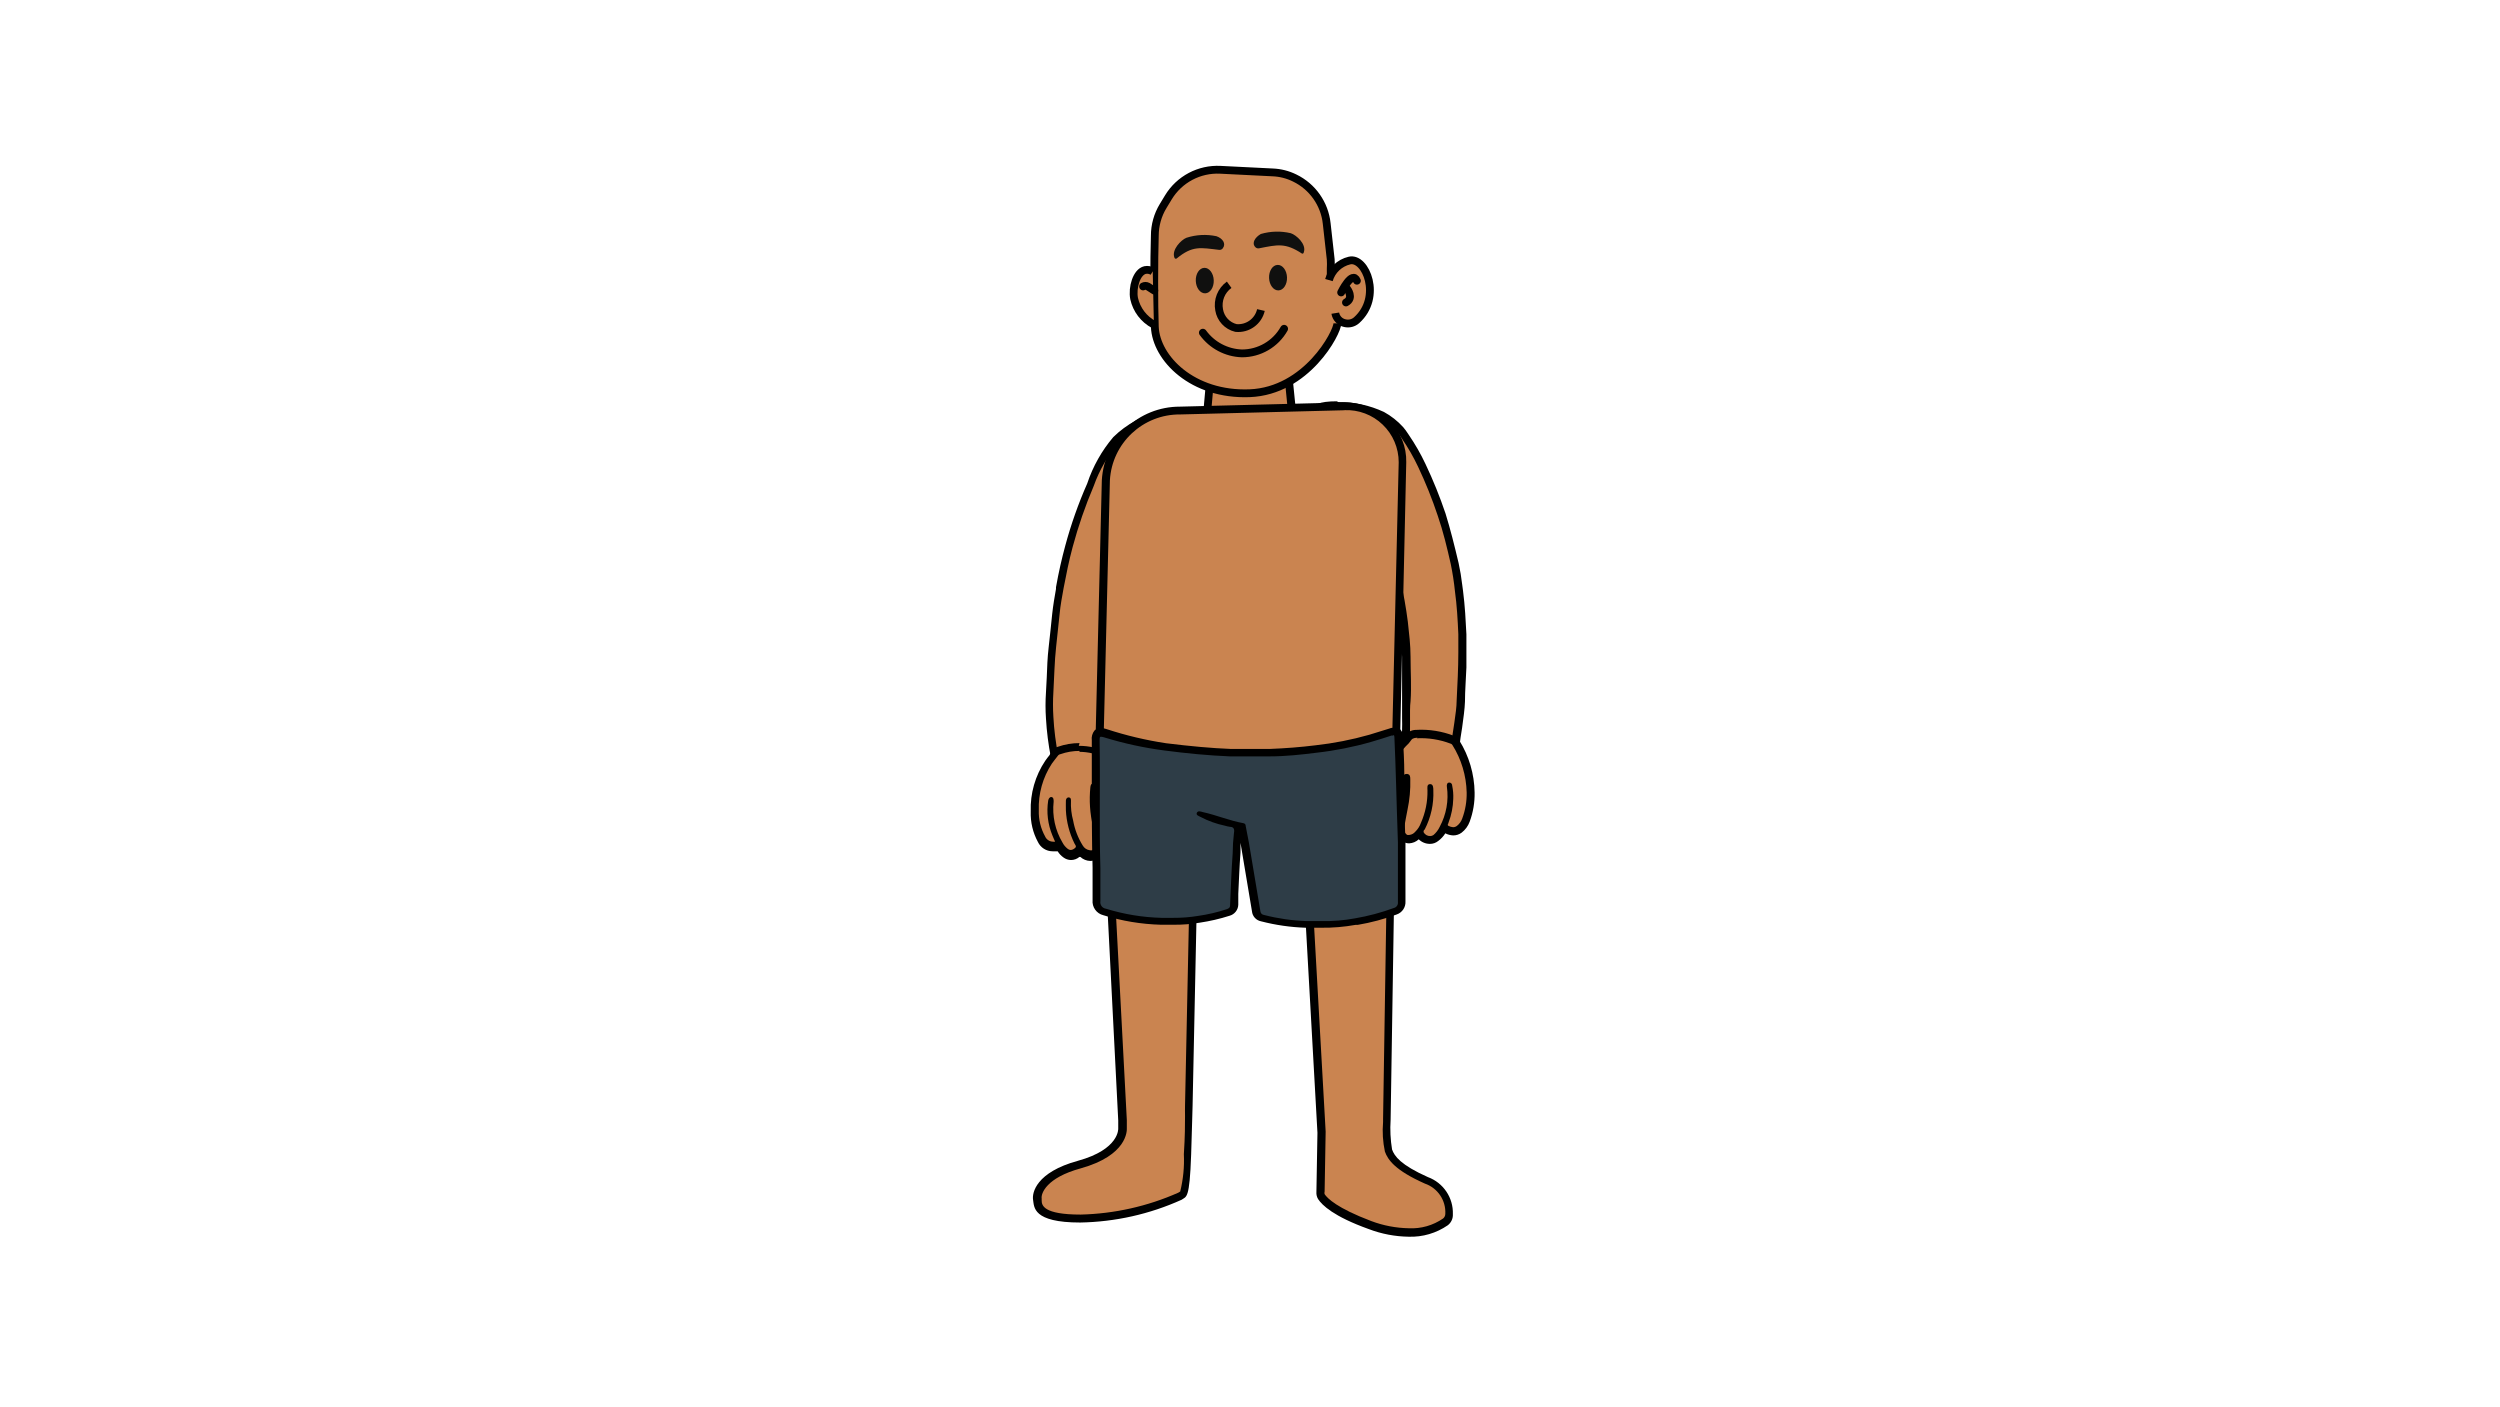
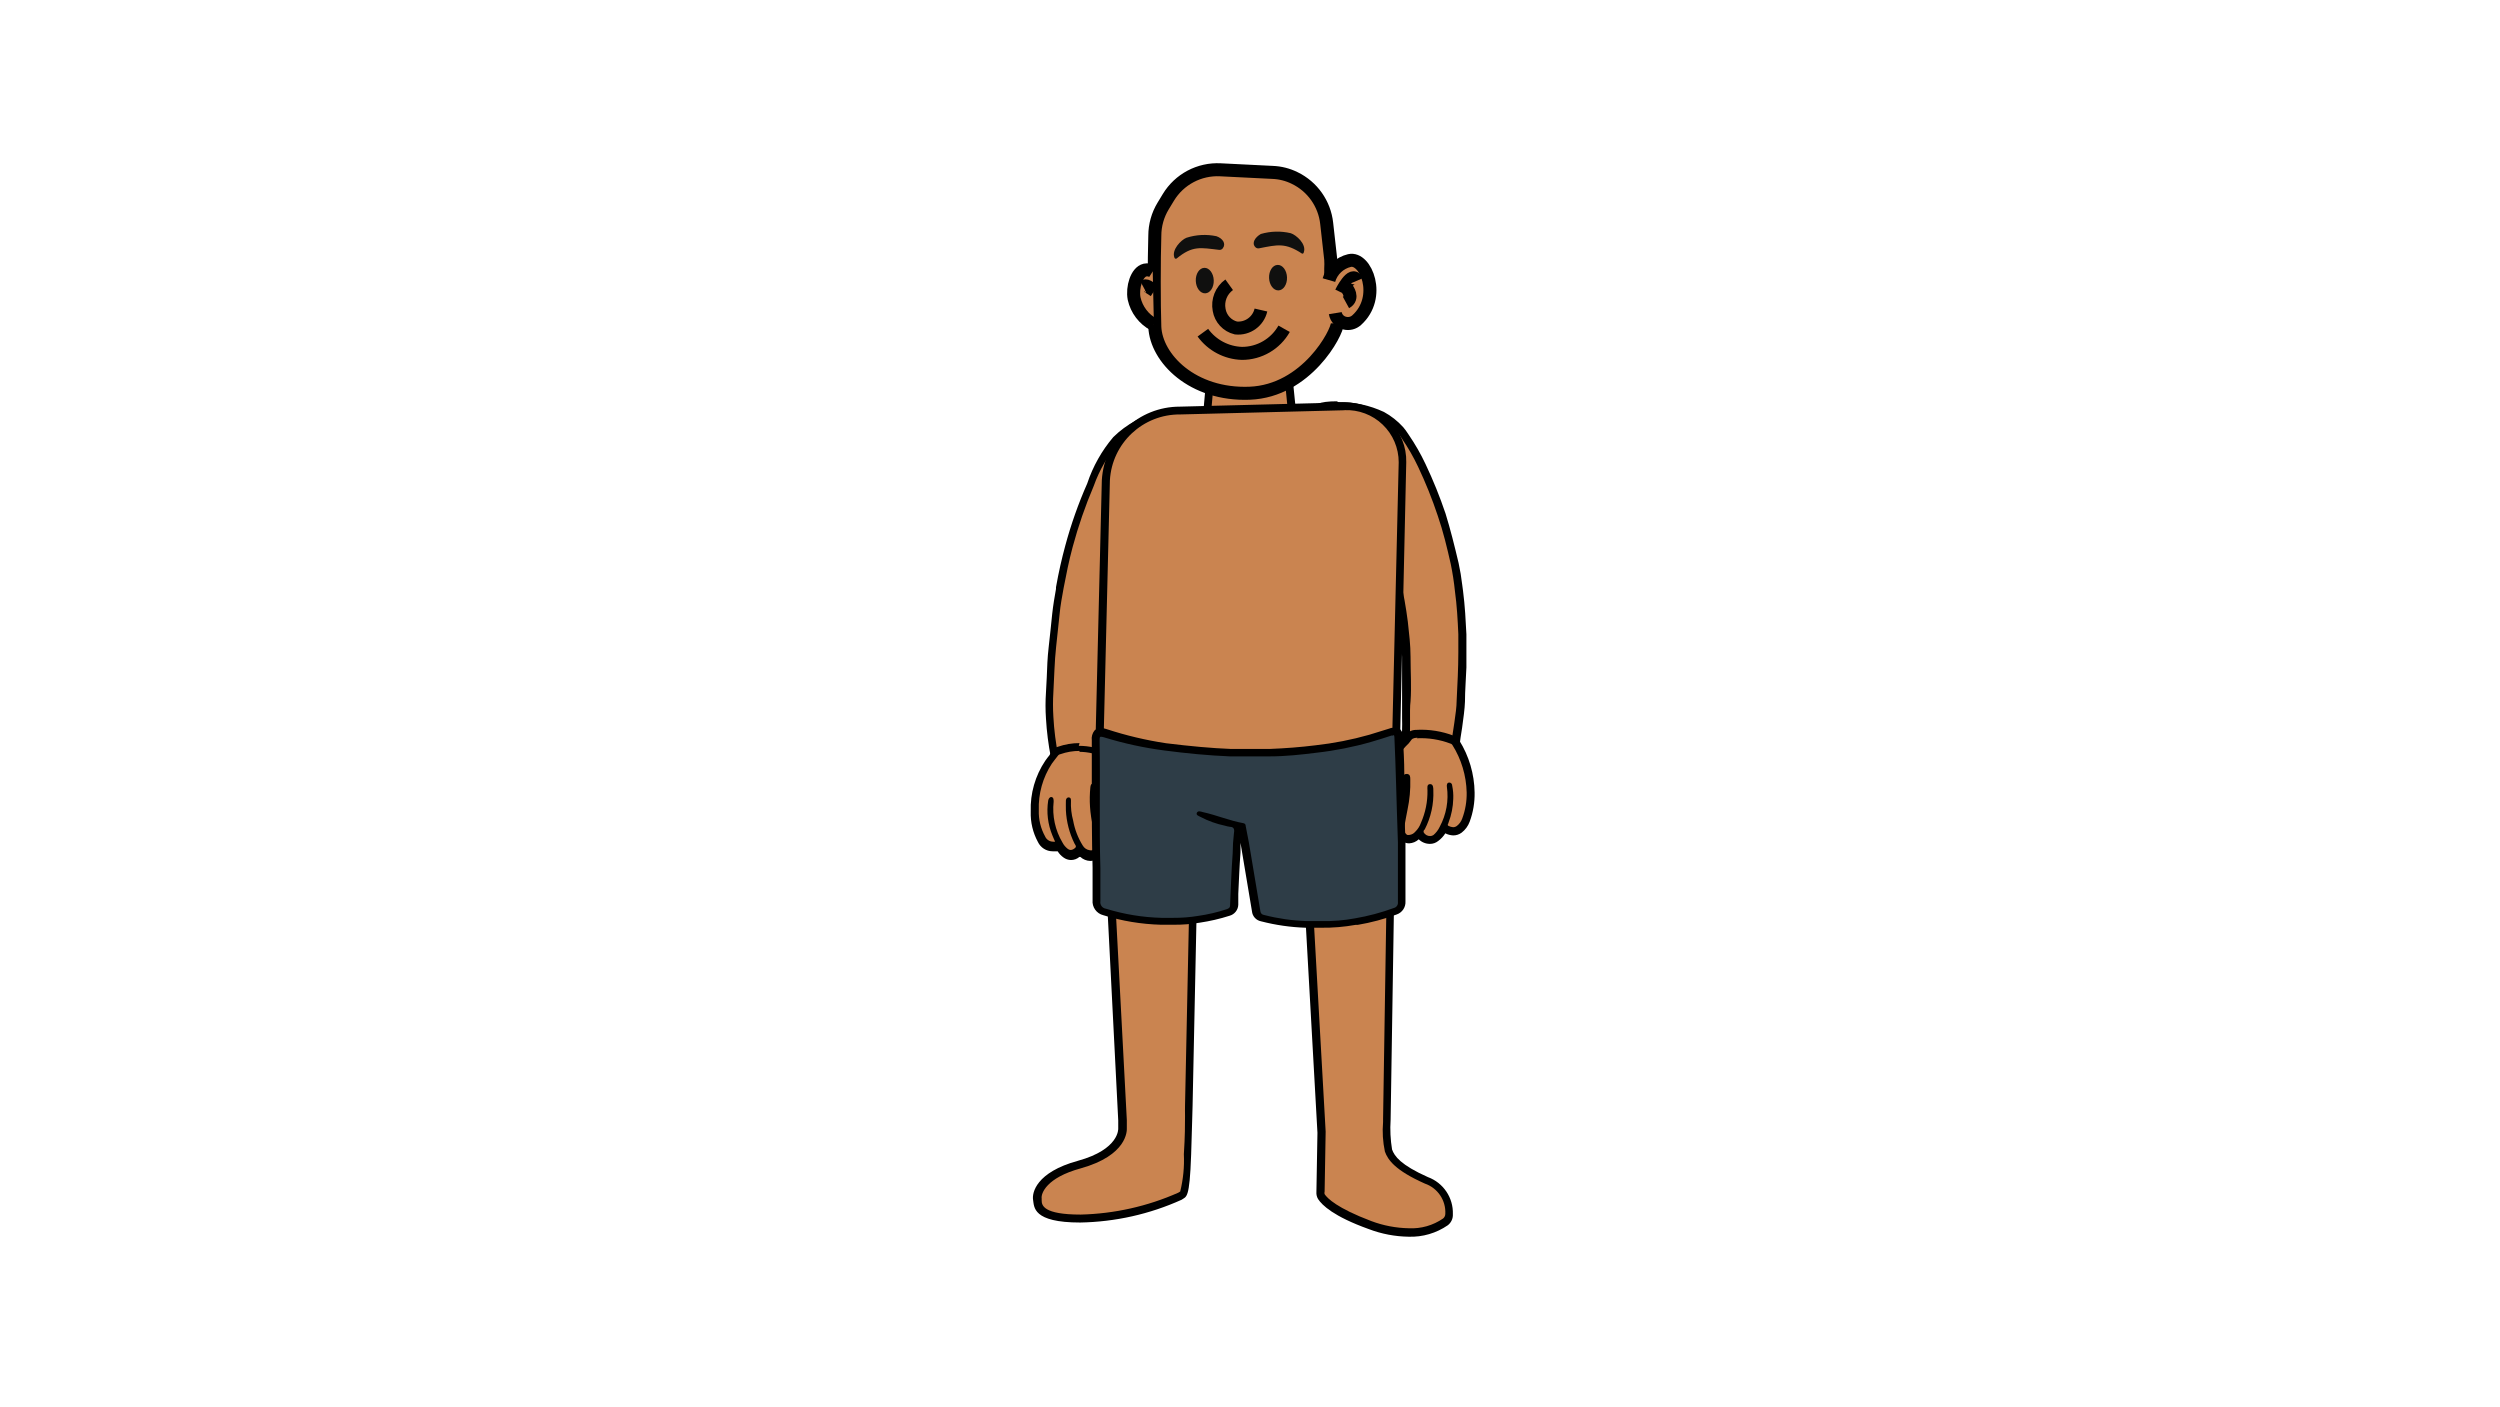
<svg xmlns="http://www.w3.org/2000/svg" id="Layer_1" data-name="Layer 1" viewBox="0 0 192 108">
  <defs>
-     <style>.cls-1,.cls-3,.cls-5{fill:#ca8450;}.cls-2,.cls-7{fill:none;}.cls-2,.cls-3,.cls-5,.cls-6,.cls-7{stroke:#000;stroke-miterlimit:10;stroke-width:0.6px;}.cls-4{fill:#10100f;}.cls-5,.cls-6,.cls-7{stroke-linecap:round;}.cls-6{fill:#d6b89a;}.cls-8{fill:#2e3d47;}</style>
+     <style>.cls-1,.cls-3,.cls-5{fill:#ca8450;}.cls-2,.cls-7{fill:none;}.cls-2,.cls-3,.cls-5,.cls-6,.cls-7{stroke:#000;strokeMiterlimit:10;strokeWidth:0.6px;}.cls-4{fill:#10100f;}.cls-5,.cls-6,.cls-7{strokeLinecap:round;}.cls-6{fill:#d6b89a;}.cls-8{fill:#2e3d47;}</style>
  </defs>
  <path class="cls-1" d="M95.07,35.28a2.39,2.39,0,0,1-1.77-.78,2.66,2.66,0,0,1-.66-2L93,29a2.3,2.3,0,0,1,2.31-2h1.41A2.29,2.29,0,0,1,99,29l.32,3.47a2.67,2.67,0,0,1-.67,2,2.36,2.36,0,0,1-1.76.78Z" />
  <path d="M96.66,27.26a2,2,0,0,1,2,1.76L99,32.49A2.21,2.21,0,0,1,96.86,35H95.07a2.21,2.21,0,0,1-2.13-2.49L93.25,29a2,2,0,0,1,2-1.76h1.4m0-.6h-1.4A2.61,2.61,0,0,0,92.65,29l-.31,3.47a2.94,2.94,0,0,0,.74,2.27,2.67,2.67,0,0,0,2,.88h1.79a2.63,2.63,0,0,0,2-.88,3,3,0,0,0,.75-2.27L99.27,29a2.59,2.59,0,0,0-2.61-2.3Z" />
  <path class="cls-1" d="M83,93.58c-3.14,0-3.25-.88-3.31-1.35l0-.14c-.08-.47.35-1.86,3.23-2.65,3.4-.93,3.32-2.72,3.32-2.79l0-.6-1.5-29.52,7.22.46c-.07,3-.58,27.71-.59,27.93s0,.42,0,.81c0,.61,0,1.53-.09,2.92-.11,2.93-.29,3-.47,3.15l-.14.09A19.84,19.84,0,0,1,83,93.58Z" />
  <path d="M85,56.85l6.59.43c-.08,4-.57,27.36-.58,27.62s0,.43,0,.83c0,.6,0,1.53-.09,2.91a10,10,0,0,1-.28,2.87.1.1,0,0,1,0,0l-.15.09A19.7,19.7,0,0,1,83,93.28c-2.87,0-3-.71-3-1.09,0-.06,0-.11,0-.15-.06-.37.35-1.59,3-2.31,3.58-1,3.55-2.89,3.54-3.08l0-.63L85,56.85m-.64-.64,1.52,29.84,0,.62s.11,1.6-3.1,2.48-3.53,2.46-3.44,3-.05,1.74,3.62,1.74a19.75,19.75,0,0,0,7.79-1.75c.37-.27.61,0,.73-3.47.08-2.28.09-3.32.11-3.73,0-.12.59-28.22.59-28.22l-7.84-.5Z" />
  <path class="cls-1" d="M108.19,94.63a8.7,8.7,0,0,1-3-.57c-2.64-1-3.47-1.77-3.74-2.18a.56.56,0,0,1-.08-.36l.08-4.57L99.82,57.32,107,57l-.46,29.18a7.74,7.74,0,0,0,.12,2.16c.21.59.72,1.32,2.91,2.29a2.64,2.64,0,0,1,1.75,2.59.73.73,0,0,1-.28.6A4.53,4.53,0,0,1,108.19,94.63Z" />
  <path d="M106.67,57.3c-.07,4.27-.44,28.4-.45,28.63v.24a7.72,7.72,0,0,0,.14,2.27c.23.64.78,1.44,3.07,2.46A2.33,2.33,0,0,1,111,93.23a.46.46,0,0,1-.17.35,4.26,4.26,0,0,1-2.64.75,8.64,8.64,0,0,1-2.87-.55c-2.65-1-3.39-1.76-3.59-2.07a.3.3,0,0,1,0-.19l.08-4.61-1.65-29.3,6.54-.31m.61-.63L99.5,57,101.18,87l-.08,4.55a.92.92,0,0,0,.13.54c.3.46,1.18,1.33,3.88,2.3a9,9,0,0,0,3.08.59,5,5,0,0,0,3-.88,1,1,0,0,0,.39-.85,2.93,2.93,0,0,0-1.92-2.85c-2.09-.93-2.57-1.61-2.75-2.12a10,10,0,0,1-.11-2.29s.46-29.27.46-29.27Z" />
  <path class="cls-1" d="M105.47,57.26c-.1,2.26-.17,3.63-.27,5.85l-9.14.52-9.54-.85c-.07-2.37-.14-2.7-.21-5.12,3.76.22,5.13-1,8.9-.74C97.84,56.86,102.84,57.32,105.47,57.26Z" />
  <path class="cls-2" d="M89.92,63a41.47,41.47,0,0,0,5.61.58,39.62,39.62,0,0,0,7.13-.39" />
  <path class="cls-2" d="M89.08,56.71c2.28.23,4.65.13,7.22.21,3.25.09,6.23.23,9,.06" />
  <path class="cls-1" d="M111.47,58.07l-.07,0a6.48,6.48,0,0,0-2-.38h-1a.42.42,0,0,1-.44-.57,16.59,16.59,0,0,0,.07-2c0-.49,0-.93,0-1.2.07-1,.05-2,0-2.93v-.44c0-.94-.12-1.88-.21-2.68-.12-1-.31-2-.57-3.21a13.29,13.29,0,0,0-.92-2.73A32.07,32.07,0,0,0,104.93,39a2.82,2.82,0,0,1-.3-1.18l0-.29a13.1,13.1,0,0,1-.13-2.28c.06-1.3-1.59-2.35-2.58-2.86l-.39-.18c-.22-.09-.46-.2-.43-.48s.06-.53,1.68-.53a7.83,7.83,0,0,1,3.37.72,5.65,5.65,0,0,1,1.39,1.1c.15.18.26.34.35.47l.06.09a16.71,16.71,0,0,1,1.26,2.2,36.92,36.92,0,0,1,1.53,3.79c.41,1.21.7,2.42,1,3.75A16.19,16.19,0,0,1,112,45l.06.46c.15,1.15.21,2.32.26,3.32l0,.54c0,.28,0,.56,0,.87l0,1.12c0,.86,0,1.74-.09,2.62,0,.49-.13,1.22-.23,1.93-.07.53-.14,1-.18,1.43a1.25,1.25,0,0,0,0,.15c0,.23.06.42-.07.57l-.09.1h-.22Z" />
  <path d="M102.75,31.48a7.23,7.23,0,0,1,3.22.68,5.13,5.13,0,0,1,1.31,1,4.11,4.11,0,0,1,.39.53,15.44,15.44,0,0,1,1.24,2.16,33.14,33.14,0,0,1,1.51,3.76c.42,1.22.72,2.47,1,3.72a20.89,20.89,0,0,1,.32,2.08c.15,1.09.21,2.19.26,3.29,0,.46,0,.91,0,1.42,0,1.2-.07,2.45-.13,3.7,0,.86-.33,2.49-.41,3.35,0,.14.11.56,0,.56h0a7,7,0,0,0-2.09-.4h-.16l-.66,0h-.15c-.16,0-.2,0-.17-.21.13-.68,0-2.57.1-3.26.08-1.14,0-2.27,0-3.41,0-.9-.11-1.81-.21-2.71a32.32,32.32,0,0,0-.58-3.24,13.88,13.88,0,0,0-.94-2.79,32.41,32.41,0,0,0-1.49-2.94,3.45,3.45,0,0,1-.29-1.36,11.77,11.77,0,0,1-.13-2.22c.07-1.49-1.69-2.61-2.75-3.15-.43-.22-.67-.26-.65-.36s.6-.26,1.38-.26m0-.6c-1.33,0-1.92.24-2,.8s.4.69.61.79a3.53,3.53,0,0,1,.37.17c.74.38,2.47,1.4,2.42,2.58a13.64,13.64,0,0,0,.13,2.33l0,.28a3.07,3.07,0,0,0,.34,1.3c.56,1,1,1.95,1.46,2.89a13.78,13.78,0,0,1,.91,2.67c.26,1.17.44,2.21.56,3.18a26.15,26.15,0,0,1,.21,2.65V51c0,1,0,1.94,0,2.89,0,.29,0,.72,0,1.23a15.29,15.29,0,0,1-.07,2,.79.79,0,0,0,.13.65.78.78,0,0,0,.6.28h1a6.36,6.36,0,0,1,1.91.36l.1,0h.14a.66.66,0,0,0,.48-.22,1,1,0,0,0,.14-.8c0-.05,0-.09,0-.12,0-.33.1-.84.18-1.38.1-.71.2-1.45.22-2,0-.88.08-1.76.11-2.63l0-1.08v-.06c0-.3,0-.57,0-.85s0-.37,0-.56c-.05-1-.11-2.18-.26-3.34l-.06-.45a16.81,16.81,0,0,0-.28-1.68c-.32-1.35-.62-2.56-1-3.79a35.16,35.16,0,0,0-1.54-3.81,16.21,16.21,0,0,0-1.29-2.25l-.06-.09a4.45,4.45,0,0,0-.37-.5,5.66,5.66,0,0,0-1.47-1.16,8.06,8.06,0,0,0-3.51-.76Z" />
  <path class="cls-1" d="M109.78,64.55a.84.84,0,0,1-.79-.5s0,0,0,0a1.57,1.57,0,0,1-.18.19,1,1,0,0,1-.62.3.66.66,0,0,1-.33-.09.8.8,0,0,1-.37-.92c.08-.45.16-.9.25-1.35a10.25,10.25,0,0,0,.2-2.24v-.12l0,.11a3.48,3.48,0,0,1-.48,1,4.47,4.47,0,0,1-.34.4.91.91,0,0,1-.61.27.76.76,0,0,1-.38-.11.74.74,0,0,1-.26-.87,7,7,0,0,1,1.85-3.43,2.36,2.36,0,0,0,.38-.44.8.8,0,0,1,.74-.31,6.52,6.52,0,0,1,2.73.44.46.46,0,0,1,.28.22,7.36,7.36,0,0,1,1.14,3.8,5.78,5.78,0,0,1-.36,2.14,1.55,1.55,0,0,1-.52.71.77.77,0,0,1-.46.15,1.17,1.17,0,0,1-.48-.13l-.12-.06-.1-.18a0,0,0,0,1,0,0c0,.07-.07.14-.11.22a2.2,2.2,0,0,1-.56.72A.67.67,0,0,1,109.78,64.55Z" />
  <path d="M108.8,56.7h0a6.4,6.4,0,0,1,2.6.41.22.22,0,0,1,.14.1,7.15,7.15,0,0,1,1.1,3.65,5.42,5.42,0,0,1-.34,2,1.23,1.23,0,0,1-.41.57.48.48,0,0,1-.29.1.93.93,0,0,1-.35-.1c-.14-.07,0-.18,0-.26a5.54,5.54,0,0,0,.36-1.82,4,4,0,0,0-.08-1c0-.13-.08-.25-.22-.25h0c-.18,0-.21.17-.19.32a5,5,0,0,1-.55,3.08,1.86,1.86,0,0,1-.48.63.44.44,0,0,1-.25.08.56.56,0,0,1-.51-.3c0-.09,0-.14.09-.21a6,6,0,0,0,.66-3c0-.18,0-.48-.24-.48h0c-.28,0-.21.3-.21.48a5.9,5.9,0,0,1-.5,2.49,1.79,1.79,0,0,1-.45.7.68.68,0,0,1-.42.23.49.49,0,0,1-.19,0,.54.54,0,0,1-.22-.61c.08-.45.16-.9.25-1.34a9.94,9.94,0,0,0,.21-2.31c0-.18,0-.38-.23-.42h-.06c-.19,0-.28.15-.33.32a3.33,3.33,0,0,1-.44.91,3.65,3.65,0,0,1-.31.36.58.58,0,0,1-.4.19.39.39,0,0,1-.23-.07c-.2-.11-.16-.34-.11-.54a6.74,6.74,0,0,1,1.76-3.29,2.52,2.52,0,0,0,.43-.49c.09-.15.33-.17.49-.17m0-.6a1.08,1.08,0,0,0-1,.45,2.4,2.4,0,0,1-.31.36,7.33,7.33,0,0,0-2,3.61,1,1,0,0,0,.4,1.19,1,1,0,0,0,.53.15,1.18,1.18,0,0,0,.82-.36,3.45,3.45,0,0,0,.3-.34,7.5,7.5,0,0,1-.15.93c-.09.45-.17.91-.25,1.36a1.1,1.1,0,0,0,.52,1.23,1,1,0,0,0,.48.13,1.18,1.18,0,0,0,.74-.31,1.22,1.22,0,0,0,.86.35,1,1,0,0,0,.63-.22A2.18,2.18,0,0,0,111,64l0,0a1.47,1.47,0,0,0,.61.16,1.07,1.07,0,0,0,.64-.21,1.87,1.87,0,0,0,.62-.84,6.13,6.13,0,0,0,.38-2.25,7.76,7.76,0,0,0-1.18-4,.74.74,0,0,0-.41-.35,7,7,0,0,0-2.85-.46Z" />
  <path class="cls-1" d="M81.08,59,81,58.88c-.12-.15-.08-.34,0-.55a1.24,1.24,0,0,0,0-.23,20.63,20.63,0,0,1-.38-3,14.27,14.27,0,0,1,0-2L80.61,52c0-.76.06-1.56.15-2.34L81,47.12c.06-.64.18-1.28.29-1.89l0-.12c.21-1.17.44-2.2.71-3.16a34.35,34.35,0,0,1,1.67-4.75,10.62,10.62,0,0,1,2-3.46,7.28,7.28,0,0,1,3.56-1.93l.39-.09,0,.4c0,.33-.41.63-1.87,1.58a9.54,9.54,0,0,0-1.38,1c-.11.67-.24,1.45-.3,2.23S86,38.16,86,38.79s0,1-.08,1.53c-.05.72-.15,1.44-.24,2.16l0,.19a4.54,4.54,0,0,0,0,.83v.23a11.63,11.63,0,0,1-.17,1.88c0,.22-.07.45-.1.67-.08.62-.15,1.23-.22,1.85-.09.92-.19,1.85-.28,2.77,0,.22,0,.45-.06.67s0,.56-.08.84c-.09.84-.12,1.64-.14,2.61a18,18,0,0,1-.31,3h0s0,.08,0,.13a.59.59,0,0,1,0,.55l-.09.12-.2,0H83.9a4.18,4.18,0,0,0-2.54.15l0,0h-.23Z" />
  <path d="M89.34,32.1c0,.43-3.15,2.09-3.22,2.47a22.33,22.33,0,0,0-.33,2.32c-.09,1.14-.11,2.28-.19,3.41-.06.78-.16,1.55-.26,2.33a6.73,6.73,0,0,0,0,1.1,17.51,17.51,0,0,1-.27,2.51c-.07.62-.15,1.24-.21,1.86-.1.92-.2,1.85-.29,2.77,0,.5-.08,1-.14,1.51-.09.88-.12,1.76-.14,2.63A19.77,19.77,0,0,1,84,57.87c-.1.15.19.67,0,.67h0a4.67,4.67,0,0,0-1.11-.13,4.54,4.54,0,0,0-1.61.3h0c-.13,0,.09-.48,0-.65a21.11,21.11,0,0,1-.38-3,15.26,15.26,0,0,1,0-1.91c.07-1.15.08-2.31.21-3.47l.27-2.54c.06-.66.19-1.33.31-2,.19-1,.41-2.1.69-3.13A35.36,35.36,0,0,1,84,37.32,10.5,10.5,0,0,1,85.92,34a7.13,7.13,0,0,1,3.42-1.85m.64-.77-.78.19a7.59,7.59,0,0,0-3.7,2,10.7,10.7,0,0,0-2,3.56,33.22,33.22,0,0,0-1.69,4.79c-.27,1-.5,2-.71,3.18l0,.13c-.11.62-.22,1.26-.29,1.91-.09.85-.17,1.69-.27,2.54s-.12,1.59-.15,2.36l-.06,1.14a14.7,14.7,0,0,0,0,2,22.06,22.06,0,0,0,.38,3l0,.13a.83.83,0,0,0,.09.8l.18.23h.31a.67.67,0,0,0,.24,0,4,4,0,0,1,1.4-.26,4.09,4.09,0,0,1,1,.12H84a.64.64,0,0,0,.52-.25.86.86,0,0,0,.09-.81.29.29,0,0,0,0-.09,18.87,18.87,0,0,0,.28-3c0-.8,0-1.71.14-2.58,0-.29.06-.58.08-.87s0-.43.06-.65c.09-.92.18-1.85.28-2.77.07-.61.14-1.23.22-1.84l.09-.67a12,12,0,0,0,.18-1.93V43.5a4.09,4.09,0,0,1,0-.79l0-.16c.09-.72.18-1.47.24-2.21,0-.51.06-1,.08-1.54s.06-1.24.11-1.86.18-1.45.3-2.13A14.29,14.29,0,0,1,87.94,34c1.46-1,2-1.31,2-1.82l0-.8Z" />
  <path class="cls-1" d="M83.73,65.68a1,1,0,0,1-.79-.5l0,0a.51.51,0,0,1-.2.32.75.75,0,0,1-.47.18.72.72,0,0,1-.41-.14,1.74,1.74,0,0,1-.47-.57l-.3.07-.23,0a1,1,0,0,1-.86-.56,4.28,4.28,0,0,1-.52-2.19,6.37,6.37,0,0,1,1.07-3.74c.09-.14.2-.28.3-.41L81,57.9a.49.49,0,0,1,.3-.19,4.9,4.9,0,0,1,1.58-.27,5.22,5.22,0,0,1,1.1.12.5.5,0,0,1,.32.18,10.08,10.08,0,0,1,1.9,3.5,4.66,4.66,0,0,1,.12.65.75.75,0,0,1-.17.57.72.72,0,0,1-.53.23.78.78,0,0,1-.26,0,1.88,1.88,0,0,1-1-1.1,4,4,0,0,1-.29-.87,9.14,9.14,0,0,0,.22,2.75c.07.39.14.77.19,1.15a.88.88,0,0,1-.41,1A.72.72,0,0,1,83.73,65.68Z" />
  <path d="M82.9,57.74a4.53,4.53,0,0,1,1,.12.25.25,0,0,1,.16.06,10.13,10.13,0,0,1,1.84,3.4,4.1,4.1,0,0,1,.11.61.4.4,0,0,1-.4.46l-.16,0a1.57,1.57,0,0,1-.87-.93,3.55,3.55,0,0,1-.29-1,.28.28,0,0,0-.32-.28h0c-.18,0-.21.12-.23.28a9,9,0,0,0,.2,3c.07.38.14.76.2,1.14a.61.61,0,0,1-.26.7.41.41,0,0,1-.18,0,.74.74,0,0,1-.55-.37,5.44,5.44,0,0,1-.73-1.9,4.87,4.87,0,0,1-.17-1.52c0-.12,0-.25-.17-.27h0c-.15,0-.21.12-.22.24s0,.5,0,.75a6.47,6.47,0,0,0,.66,2.55c.06.12.21.24,0,.38a.52.52,0,0,1-.29.12.37.37,0,0,1-.23-.09,1.45,1.45,0,0,1-.4-.48,5.06,5.06,0,0,1-.68-3.14c0-.16,0-.33-.17-.36h0c-.15,0-.22.13-.25.28a5,5,0,0,0,.32,2.66c.06.16.14.32.21.49a.52.52,0,0,1-.17,0,.67.67,0,0,1-.6-.41,3.88,3.88,0,0,1-.48-2,6.14,6.14,0,0,1,1-3.58c.15-.21.32-.42.49-.64a.28.28,0,0,1,.17-.09,4.45,4.45,0,0,1,1.47-.25m0-.6a5,5,0,0,0-1.66.28.87.87,0,0,0-.46.3L80.6,58c-.11.14-.22.27-.32.42a6.61,6.61,0,0,0-1.12,3.91,4.59,4.59,0,0,0,.55,2.33,1.25,1.25,0,0,0,1.13.72l.29,0,.1,0a1.6,1.6,0,0,0,.44.47,1,1,0,0,0,.58.2,1,1,0,0,0,.65-.24l.07,0a1.16,1.16,0,0,0,.76.31.93.93,0,0,0,.46-.12,1.16,1.16,0,0,0,.57-1.32c-.06-.39-.13-.77-.2-1.16s-.14-.78-.19-1.16a1.85,1.85,0,0,0,.91.71,1.13,1.13,0,0,0,.36.06,1,1,0,0,0,.75-.33,1,1,0,0,0,.25-.8,3.93,3.93,0,0,0-.14-.7,10.26,10.26,0,0,0-2-3.61.79.79,0,0,0-.48-.28,5.18,5.18,0,0,0-1.17-.13Z" />
  <path class="cls-1" d="M95.82,58.36a43.83,43.83,0,0,1-11.17-1.44l-.23-.06.49-20a5.67,5.67,0,0,1,5.69-5.36l12.65-.32a4.66,4.66,0,0,1,3.3,1.36,4.05,4.05,0,0,1,1.17,2.93l-.5,21.37-.22.06a43.73,43.73,0,0,1-11.15,1.44Z" />
  <path d="M103.25,31.5a4,4,0,0,1,4.17,4l-.5,21.14a43.45,43.45,0,0,1-11.07,1.43h0a43.62,43.62,0,0,1-11.09-1.43l.48-19.75a5.36,5.36,0,0,1,5.4-5.06l12.52-.32h.12m0-.6h-.13l-12.53.32a6,6,0,0,0-6,5.65l-.48,19.74v.48l.45.12a44.51,44.51,0,0,0,11.25,1.45,44.28,44.28,0,0,0,11.25-1.45l.44-.12v-.45L108,35.5a4.29,4.29,0,0,0-1.26-3.14,4.9,4.9,0,0,0-3.51-1.46Z" />
  <path class="cls-3" d="M102.71,24.83c0,.72-2.36,5.2-6.74,5.37s-7.18-2.68-7.28-5.1c-.06-1.72-.06-5.13,0-7a4.39,4.39,0,0,1,.64-2.28l.4-.66a4.41,4.41,0,0,1,4-2.12l4,.2a4.19,4.19,0,0,1,1.7.43h0a4.4,4.4,0,0,1,2.46,3.49l.31,2.77a5.67,5.67,0,0,1,0,.71l0,.74" />
  <path class="cls-4" d="M90.37,19.85c1.22-1,1.81-.83,3.26-.66a.3.3,0,0,0,.28-.12c.27-.35,0-.76-.49-.93a4.49,4.49,0,0,0-2.3.12c-.41.16-1.17.93-.92,1.54A.11.11,0,0,0,90.37,19.85Z" />
  <path class="cls-4" d="M100,19.48c-1.29-.85-1.87-.69-3.3-.41a.31.31,0,0,1-.3-.1c-.29-.32,0-.75.43-1a4.49,4.49,0,0,1,2.3-.06c.42.13,1.23.85,1,1.47A.11.11,0,0,1,100,19.48Z" />
  <ellipse class="cls-4" cx="98.15" cy="21.33" rx="0.69" ry="0.98" transform="translate(-0.74 3.76) rotate(-2.19)" />
  <ellipse class="cls-4" cx="92.52" cy="21.55" rx="0.69" ry="0.98" transform="translate(-0.75 3.55) rotate(-2.19)" />
  <path class="cls-3" d="M102.06,21.51a2.16,2.16,0,0,1,1.58-1.5c1.25-.3,2.52,2.81.55,4.58a1,1,0,0,1-.9.23.94.94,0,0,1-.74-.77" />
  <path class="cls-5" d="M103,22.46s.85-1.74,1.21-.9" />
  <path class="cls-5" d="M103.46,22.18s.55.7-.09,1.05" />
  <path class="cls-3" d="M88.53,20.85a.79.79,0,0,0-.59-.11c-.65.15-1,1.34-.84,2.19a3,3,0,0,0,1.52,2" />
  <path class="cls-6" d="M87.79,22h0a.38.38,0,0,1,.36,0l.5.32" />
  <path class="cls-7" d="M92.38,25.55a3.86,3.86,0,0,0,3,1.59,3.71,3.71,0,0,0,3.24-1.89" />
  <path class="cls-3" d="M94.4,21.87a1.93,1.93,0,0,0-.77,1.93,1.72,1.72,0,0,0,1.29,1.39,1.79,1.79,0,0,0,1.92-1.38" />
  <path class="cls-8" d="M101.52,71l-1.14,0A15,15,0,0,1,97,70.54a.61.61,0,0,1-.5-.54c-.28-1.75-.58-3.5-.88-5.24l-.12-.69a6.18,6.18,0,0,1-.12-.62l-.44-.08,0,0a.74.74,0,0,1,.09.57,5,5,0,0,0-.08,1c0,.2,0,.38,0,.57-.08,1.08-.12,2.16-.17,3.24l0,.79a.61.61,0,0,1-.47.57,14.39,14.39,0,0,1-2.23.53,11.92,11.92,0,0,1-2,.15c-.31,0-.63,0-.94,0a16.41,16.41,0,0,1-4.33-.71.81.81,0,0,1-.63-.88c0-.85,0-1.7,0-2.51-.07-2.11-.06-4.25-.06-6.33,0-1.14,0-2.29,0-3.43,0-.25,0-.42.13-.54l.08-.09.19,0a1.43,1.43,0,0,1,.35.07,28.85,28.85,0,0,0,4.59,1c1.84.23,3.47.38,5,.44.65,0,1.31.05,2,.05.36,0,.71,0,1.06,0,1.26,0,2.42-.14,3.56-.28a25.54,25.54,0,0,0,4.18-.82c.52-.16,1-.31,1.53-.48a1,1,0,0,1,.23-.05c.11,0,.37.05.39.46.05,1,.08,1.9.11,2.85l.07,2.35c0,1,0,1.91.09,2.86,0,.4,0,.81,0,1.21s0,.82,0,1.18v.71c0,.53,0,1,0,1.49a.72.72,0,0,1-.48.74,15.58,15.58,0,0,1-2.94.78l-.17,0A13.23,13.23,0,0,1,101.52,71Z" />
  <path d="M107,56.46c.06,0,.08,0,.09.17.06,1.2.09,2.4.13,3.6.05,1.49.08,3,.14,4.46,0,.84,0,1.69,0,2.4s0,1.5,0,2.19a.41.41,0,0,1-.3.45,16.91,16.91,0,0,1-3,.8,12.59,12.59,0,0,1-2.53.21l-1.18,0a15,15,0,0,1-3.27-.47A.31.31,0,0,1,96.8,70q-.43-2.64-.88-5.26c-.08-.43-.17-.87-.25-1.3,0-.12-.06-.2-.18-.22-1.06-.19-2.06-.62-3.11-.85a1.27,1.27,0,0,0-.28-.06.19.19,0,0,0-.18.11c-.09.19.16.25.28.32a7.13,7.13,0,0,0,1.86.67,2.88,2.88,0,0,0,.4.09c.3,0,.36.2.31.46a13.79,13.79,0,0,0-.1,1.57c-.1,1.35-.14,2.69-.2,4,0,.19-.12.25-.27.3a12.55,12.55,0,0,1-2.18.51,11.1,11.1,0,0,1-1.91.15c-.31,0-.62,0-.92,0a15.75,15.75,0,0,1-4.25-.7.5.5,0,0,1-.43-.58c0-.84,0-1.69,0-2.53-.1-3.25,0-6.5-.06-9.76,0-.25,0-.34.1-.34a1.16,1.16,0,0,1,.28.06,28,28,0,0,0,4.62,1c1.67.22,3.34.38,5,.45.66,0,1.31,0,2,0,.35,0,.71,0,1.07,0,1.19,0,2.39-.13,3.58-.28a25.34,25.34,0,0,0,4.23-.84c.51-.15,1-.3,1.54-.48l.13,0m0-.6a.79.79,0,0,0-.32.07l-1.52.47a25.29,25.29,0,0,1-4.14.81c-1.12.14-2.28.23-3.53.28-.35,0-.69,0-1,0-.58,0-1.19,0-1.94,0-1.51-.06-3.14-.21-5-.44A28,28,0,0,1,85,56a1.43,1.43,0,0,0-.45-.09.71.71,0,0,0-.49.19,1,1,0,0,0-.21.76q0,1.71,0,3.42c0,2.08,0,4.23.06,6.35,0,.79,0,1.63,0,2.5a1.09,1.09,0,0,0,.83,1.16,16.42,16.42,0,0,0,4.41.73q.48,0,1,0a11.45,11.45,0,0,0,2-.16,14.36,14.36,0,0,0,2.28-.53.91.91,0,0,0,.67-.84l0-.84c.05-1,.09-2.13.17-3.18,0-.2,0-.39,0-.59s0-.2,0-.3l0,.15c.29,1.75.59,3.5.88,5.25a.87.87,0,0,0,.71.78,15.72,15.72,0,0,0,3.4.49h.05l1.15,0a13.93,13.93,0,0,0,2.65-.22l.16,0a16.66,16.66,0,0,0,3-.8,1,1,0,0,0,.67-1c0-.49,0-1,0-1.49v-.69c0-.4,0-.79,0-1.2s0-.81,0-1.23q-.06-1.42-.09-2.85c0-.53,0-1.06,0-1.6l0-.74c0-1-.06-1.91-.11-2.87a.69.69,0,0,0-.69-.74Z" />
</svg>
